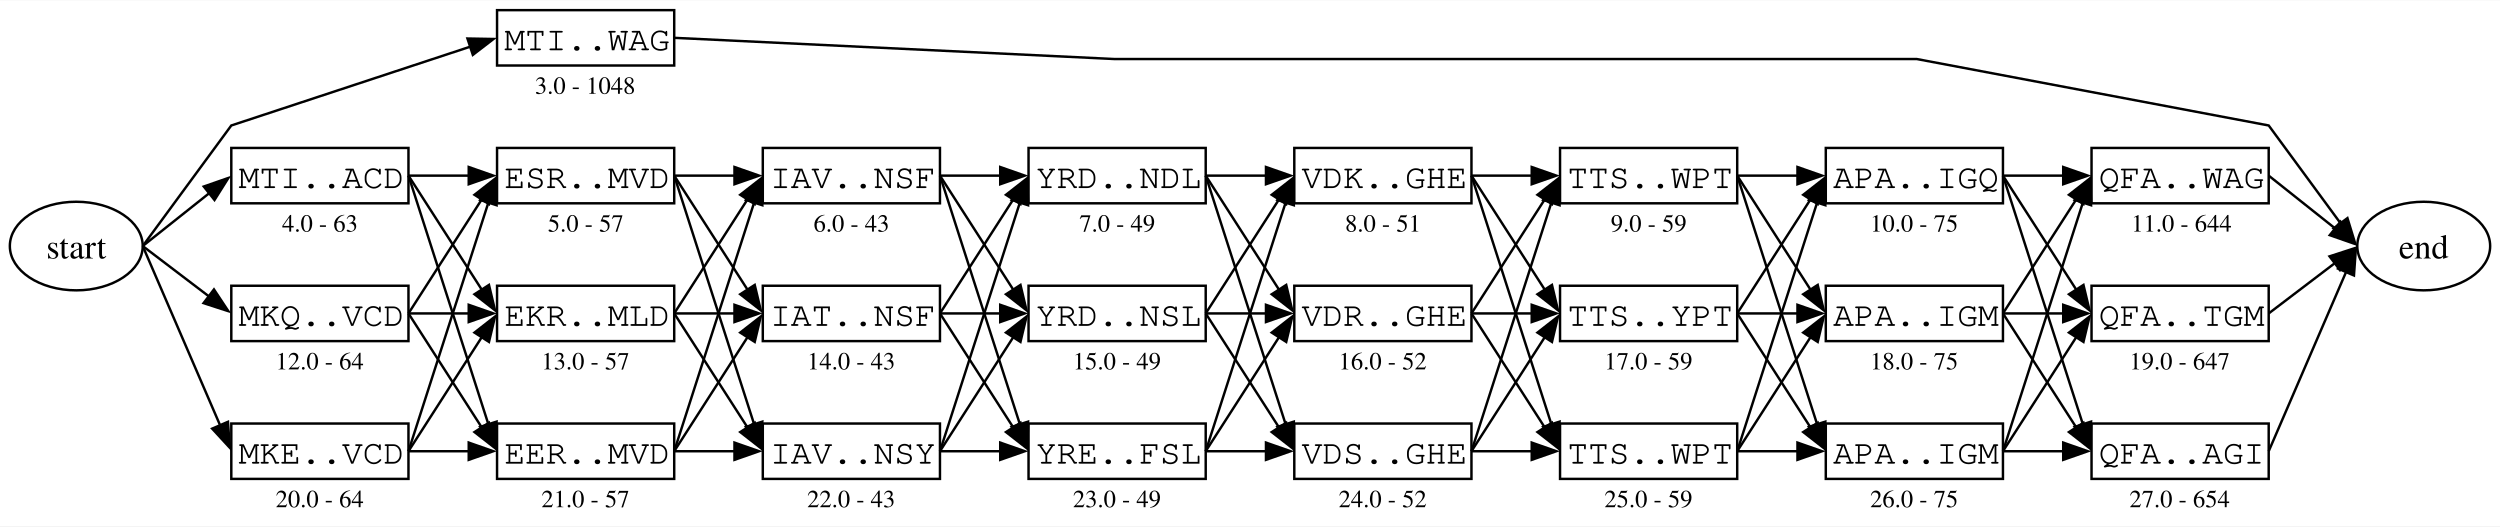
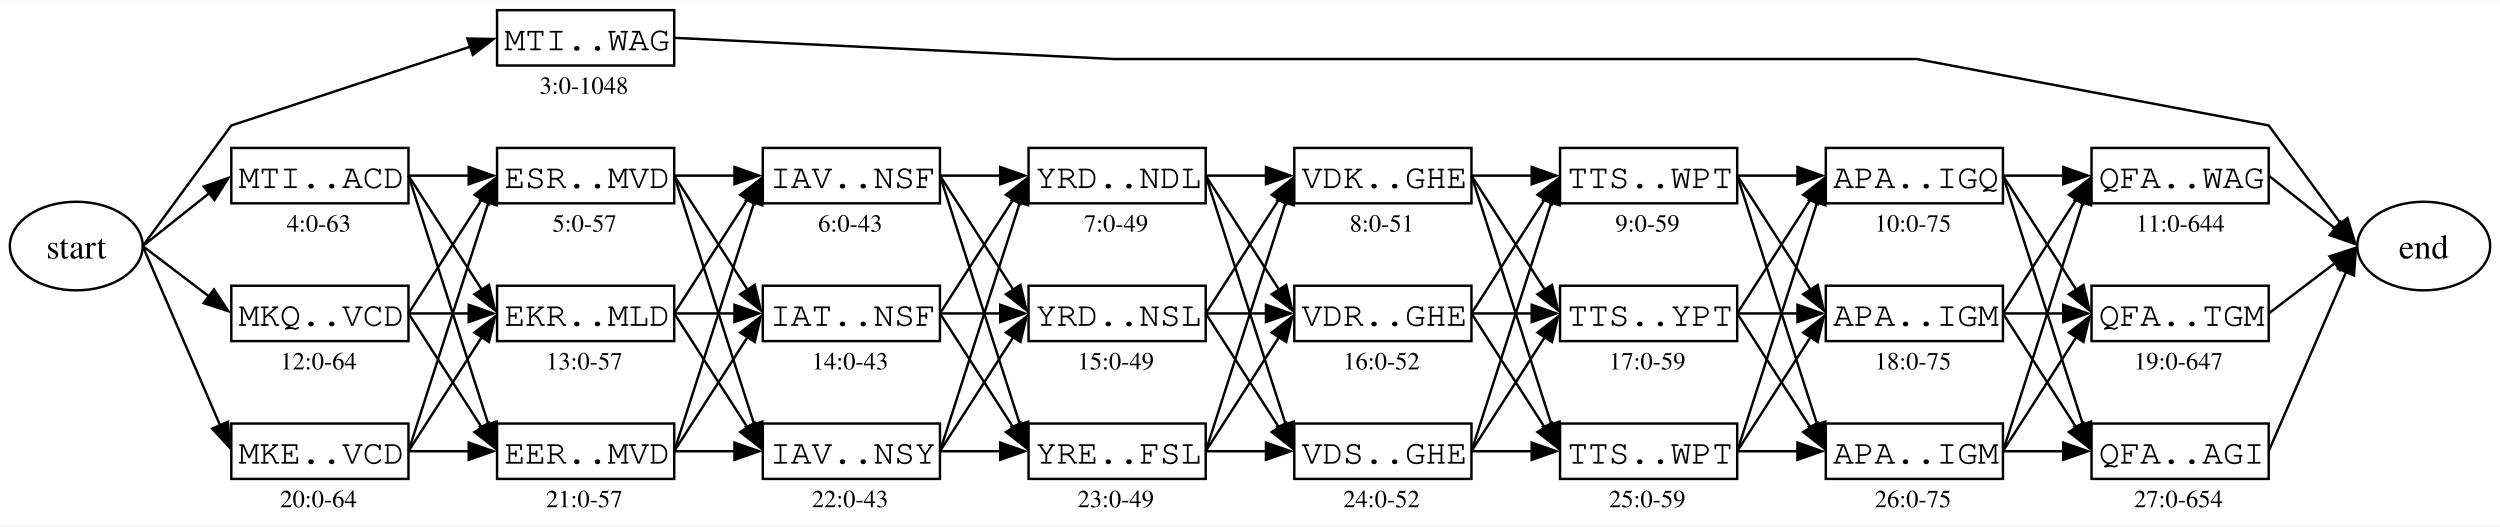
<svg xmlns="http://www.w3.org/2000/svg" width="1016pt" height="214pt" viewBox="0.00 0.00 1016.00 213.75">
  <g id="graph0" class="graph" transform="scale(1 1) rotate(0) translate(4 209.75)">
    <polygon fill="white" stroke="none" points="-4,4 -4,-209.75 1012,-209.75 1012,4 -4,4" />
    <g id="node1" class="node">
      <ellipse fill="none" stroke="black" cx="27" cy="-109.88" rx="27" ry="18" />
      <text text-anchor="middle" x="27" y="-104.83" font-family="Times,serif" font-size="14.00">start</text>
    </g>
    <g id="node2" class="node">
      <polygon fill="none" stroke="black" points="198,-183.25 198,-205.75 270,-205.75 270,-183.25 198,-183.25" />
      <text text-anchor="start" x="201" y="-189.45" font-family="Courier,monospace" font-size="14.00">MTI..WAG</text>
-       <text text-anchor="start" x="213.38" y="-171.75" font-family="Times,serif" font-size="10.00">3.0 - 1048</text>
+       <text text-anchor="start" x="215.25" y="-171.75" font-family="Times,serif" font-size="10.00">3:0-1048</text>
    </g>
    <g id="edge1" class="edge">
      <path fill="none" stroke="black" d="M54,-109.88C54,-109.88 90,-158.88 90,-158.88 90,-158.88 159.93,-181.94 187.25,-190.95" />
      <polygon fill="black" stroke="black" points="185.97,-194.22 196.56,-194.03 188.16,-187.57 185.97,-194.22" />
    </g>
    <g id="node3" class="node">
      <polygon fill="none" stroke="black" points="90,-127.25 90,-149.75 162,-149.75 162,-127.25 90,-127.25" />
      <text text-anchor="start" x="93" y="-133.45" font-family="Courier,monospace" font-size="14.00">MTI..ACD</text>
-       <text text-anchor="start" x="110.62" y="-115.75" font-family="Times,serif" font-size="10.00">4.0 - 63</text>
+       <text text-anchor="start" x="112.5" y="-115.75" font-family="Times,serif" font-size="10.00">4:0-63</text>
    </g>
    <g id="edge2" class="edge">
      <path fill="none" stroke="black" d="M54,-109.88C54,-109.88 70.63,-123.1 81.29,-131.57" />
      <polygon fill="black" stroke="black" points="78.81,-134.07 88.82,-137.56 83.17,-128.59 78.81,-134.07" />
    </g>
    <g id="node4" class="node">
      <polygon fill="none" stroke="black" points="90,-71.25 90,-93.75 162,-93.75 162,-71.25 90,-71.25" />
      <text text-anchor="start" x="93" y="-77.45" font-family="Courier,monospace" font-size="14.00">MKQ..VCD</text>
-       <text text-anchor="start" x="108" y="-59.75" font-family="Times,serif" font-size="10.00">12.0 - 64</text>
+       <text text-anchor="start" x="109.88" y="-59.75" font-family="Times,serif" font-size="10.00">12:0-64</text>
    </g>
    <g id="edge3" class="edge">
      <path fill="none" stroke="black" d="M54,-109.88C54,-109.88 70.25,-97.52 80.92,-89.41" />
      <polygon fill="black" stroke="black" points="82.95,-92.26 88.8,-83.42 78.72,-86.68 82.95,-92.26" />
    </g>
    <g id="node5" class="node">
      <polygon fill="none" stroke="black" points="90,-15.25 90,-37.75 162,-37.75 162,-15.25 90,-15.25" />
      <text text-anchor="start" x="93" y="-21.45" font-family="Courier,monospace" font-size="14.00">MKE..VCD</text>
-       <text text-anchor="start" x="108" y="-3.75" font-family="Times,serif" font-size="10.00">20.0 - 64</text>
+       <text text-anchor="start" x="109.88" y="-3.75" font-family="Times,serif" font-size="10.00">20:0-64</text>
    </g>
    <g id="edge4" class="edge">
      <path fill="none" stroke="black" d="M54,-109.88C54,-109.88 75.75,-59.49 85.44,-37.06" />
      <polygon fill="black" stroke="black" points="88.65,-38.46 89.4,-27.89 82.22,-35.68 88.65,-38.46" />
    </g>
    <g id="node6" class="node">
      <ellipse fill="none" stroke="black" cx="981" cy="-109.88" rx="27" ry="18" />
      <text text-anchor="middle" x="981" y="-104.83" font-family="Times,serif" font-size="14.00">end</text>
    </g>
    <g id="edge5" class="edge">
      <path fill="none" stroke="black" d="M270,-194.5C270,-194.5 449,-185.88 449,-185.88 449,-185.88 449,-185.88 775,-185.88 775,-185.88 918,-158.88 918,-158.88 918,-158.88 937,-133.01 947.4,-118.86" />
      <polygon fill="black" stroke="black" points="950,-121.23 953.1,-111.09 944.36,-117.08 950,-121.23" />
    </g>
    <g id="node7" class="node">
      <polygon fill="none" stroke="black" points="198,-127.25 198,-149.75 270,-149.75 270,-127.25 198,-127.25" />
      <text text-anchor="start" x="201" y="-133.45" font-family="Courier,monospace" font-size="14.00">ESR..MVD</text>
-       <text text-anchor="start" x="218.62" y="-115.75" font-family="Times,serif" font-size="10.00">5.0 - 57</text>
+       <text text-anchor="start" x="220.5" y="-115.75" font-family="Times,serif" font-size="10.00">5:0-57</text>
    </g>
    <g id="edge6" class="edge">
      <path fill="none" stroke="black" d="M162,-138.5C162,-138.5 176.06,-138.5 186.61,-138.5" />
      <polygon fill="black" stroke="black" points="186.49,-142 196.49,-138.5 186.49,-135 186.49,-142" />
    </g>
    <g id="node8" class="node">
      <polygon fill="none" stroke="black" points="198,-71.25 198,-93.75 270,-93.75 270,-71.25 198,-71.25" />
      <text text-anchor="start" x="201" y="-77.45" font-family="Courier,monospace" font-size="14.00">EKR..MLD</text>
-       <text text-anchor="start" x="216" y="-59.75" font-family="Times,serif" font-size="10.00">13.0 - 57</text>
+       <text text-anchor="start" x="217.88" y="-59.75" font-family="Times,serif" font-size="10.00">13:0-57</text>
    </g>
    <g id="edge7" class="edge">
      <path fill="none" stroke="black" d="M162,-138.5C162,-138.5 181.62,-107.98 191.89,-92" />
      <polygon fill="black" stroke="black" points="194.72,-94.08 197.18,-83.77 188.83,-90.29 194.72,-94.08" />
    </g>
    <g id="node9" class="node">
      <polygon fill="none" stroke="black" points="198,-15.25 198,-37.75 270,-37.75 270,-15.25 198,-15.25" />
      <text text-anchor="start" x="201" y="-21.45" font-family="Courier,monospace" font-size="14.00">EER..MVD</text>
-       <text text-anchor="start" x="216" y="-3.75" font-family="Times,serif" font-size="10.00">21.0 - 57</text>
+       <text text-anchor="start" x="217.88" y="-3.75" font-family="Times,serif" font-size="10.00">21:0-57</text>
    </g>
    <g id="edge8" class="edge">
      <path fill="none" stroke="black" d="M162,-138.5C162,-138.5 185.54,-65.27 194.55,-37.24" />
      <polygon fill="black" stroke="black" points="197.81,-38.53 197.54,-27.94 191.14,-36.39 197.81,-38.53" />
    </g>
    <g id="edge9" class="edge">
      <path fill="none" stroke="black" d="M162,-82.5C162,-82.5 181.62,-113.02 191.89,-129" />
      <polygon fill="black" stroke="black" points="188.83,-130.71 197.18,-137.23 194.72,-126.92 188.83,-130.71" />
    </g>
    <g id="edge10" class="edge">
      <path fill="none" stroke="black" d="M162,-82.5C162,-82.5 176.06,-82.5 186.61,-82.5" />
      <polygon fill="black" stroke="black" points="186.49,-86 196.49,-82.5 186.49,-79 186.49,-86" />
    </g>
    <g id="edge11" class="edge">
      <path fill="none" stroke="black" d="M162,-82.5C162,-82.5 181.62,-51.98 191.89,-36" />
      <polygon fill="black" stroke="black" points="194.72,-38.08 197.18,-27.77 188.83,-34.29 194.72,-38.08" />
    </g>
    <g id="edge12" class="edge">
      <path fill="none" stroke="black" d="M162,-26.5C162,-26.5 185.54,-99.73 194.55,-127.76" />
      <polygon fill="black" stroke="black" points="191.14,-128.61 197.54,-137.06 197.81,-126.47 191.14,-128.61" />
    </g>
    <g id="edge13" class="edge">
      <path fill="none" stroke="black" d="M162,-26.5C162,-26.5 181.62,-57.02 191.89,-73" />
      <polygon fill="black" stroke="black" points="188.83,-74.71 197.18,-81.23 194.72,-70.92 188.83,-74.71" />
    </g>
    <g id="edge14" class="edge">
      <path fill="none" stroke="black" d="M162,-26.5C162,-26.5 176.06,-26.5 186.61,-26.5" />
      <polygon fill="black" stroke="black" points="186.49,-30 196.49,-26.5 186.49,-23 186.49,-30" />
    </g>
    <g id="node10" class="node">
      <polygon fill="none" stroke="black" points="306,-127.25 306,-149.75 378,-149.75 378,-127.25 306,-127.25" />
      <text text-anchor="start" x="309" y="-133.45" font-family="Courier,monospace" font-size="14.00">IAV..NSF</text>
-       <text text-anchor="start" x="326.62" y="-115.75" font-family="Times,serif" font-size="10.00">6.0 - 43</text>
+       <text text-anchor="start" x="328.5" y="-115.75" font-family="Times,serif" font-size="10.00">6:0-43</text>
    </g>
    <g id="edge15" class="edge">
      <path fill="none" stroke="black" d="M270,-138.5C270,-138.5 284.06,-138.5 294.61,-138.5" />
      <polygon fill="black" stroke="black" points="294.49,-142 304.49,-138.5 294.49,-135 294.49,-142" />
    </g>
    <g id="node11" class="node">
      <polygon fill="none" stroke="black" points="306,-71.25 306,-93.75 378,-93.75 378,-71.25 306,-71.25" />
      <text text-anchor="start" x="309" y="-77.45" font-family="Courier,monospace" font-size="14.00">IAT..NSF</text>
-       <text text-anchor="start" x="324" y="-59.75" font-family="Times,serif" font-size="10.00">14.0 - 43</text>
+       <text text-anchor="start" x="325.88" y="-59.75" font-family="Times,serif" font-size="10.00">14:0-43</text>
    </g>
    <g id="edge16" class="edge">
      <path fill="none" stroke="black" d="M270,-138.5C270,-138.5 289.62,-107.98 299.89,-92" />
      <polygon fill="black" stroke="black" points="302.72,-94.08 305.18,-83.77 296.83,-90.29 302.72,-94.08" />
    </g>
    <g id="node12" class="node">
      <polygon fill="none" stroke="black" points="306,-15.25 306,-37.75 378,-37.75 378,-15.25 306,-15.25" />
      <text text-anchor="start" x="309" y="-21.45" font-family="Courier,monospace" font-size="14.00">IAV..NSY</text>
-       <text text-anchor="start" x="324" y="-3.75" font-family="Times,serif" font-size="10.00">22.0 - 43</text>
+       <text text-anchor="start" x="325.88" y="-3.75" font-family="Times,serif" font-size="10.00">22:0-43</text>
    </g>
    <g id="edge17" class="edge">
      <path fill="none" stroke="black" d="M270,-138.5C270,-138.5 293.54,-65.27 302.55,-37.24" />
      <polygon fill="black" stroke="black" points="305.81,-38.53 305.54,-27.94 299.14,-36.39 305.81,-38.53" />
    </g>
    <g id="edge18" class="edge">
      <path fill="none" stroke="black" d="M270,-82.5C270,-82.5 289.62,-113.02 299.89,-129" />
      <polygon fill="black" stroke="black" points="296.83,-130.71 305.18,-137.23 302.72,-126.92 296.83,-130.71" />
    </g>
    <g id="edge19" class="edge">
      <path fill="none" stroke="black" d="M270,-82.5C270,-82.5 284.06,-82.5 294.61,-82.5" />
      <polygon fill="black" stroke="black" points="294.49,-86 304.49,-82.5 294.49,-79 294.49,-86" />
    </g>
    <g id="edge20" class="edge">
      <path fill="none" stroke="black" d="M270,-82.5C270,-82.5 289.62,-51.98 299.89,-36" />
      <polygon fill="black" stroke="black" points="302.72,-38.08 305.18,-27.77 296.83,-34.29 302.72,-38.08" />
    </g>
    <g id="edge21" class="edge">
      <path fill="none" stroke="black" d="M270,-26.5C270,-26.5 293.54,-99.73 302.55,-127.76" />
      <polygon fill="black" stroke="black" points="299.14,-128.61 305.54,-137.06 305.81,-126.47 299.14,-128.61" />
    </g>
    <g id="edge22" class="edge">
      <path fill="none" stroke="black" d="M270,-26.5C270,-26.5 289.62,-57.02 299.89,-73" />
      <polygon fill="black" stroke="black" points="296.83,-74.71 305.18,-81.23 302.72,-70.92 296.83,-74.71" />
    </g>
    <g id="edge23" class="edge">
      <path fill="none" stroke="black" d="M270,-26.5C270,-26.5 284.06,-26.5 294.61,-26.5" />
      <polygon fill="black" stroke="black" points="294.49,-30 304.49,-26.5 294.49,-23 294.49,-30" />
    </g>
    <g id="node13" class="node">
      <polygon fill="none" stroke="black" points="414,-127.25 414,-149.75 486,-149.75 486,-127.25 414,-127.25" />
      <text text-anchor="start" x="417" y="-133.45" font-family="Courier,monospace" font-size="14.00">YRD..NDL</text>
-       <text text-anchor="start" x="434.62" y="-115.75" font-family="Times,serif" font-size="10.00">7.0 - 49</text>
+       <text text-anchor="start" x="436.5" y="-115.75" font-family="Times,serif" font-size="10.00">7:0-49</text>
    </g>
    <g id="edge24" class="edge">
      <path fill="none" stroke="black" d="M378,-138.5C378,-138.5 392.06,-138.5 402.61,-138.5" />
      <polygon fill="black" stroke="black" points="402.49,-142 412.49,-138.5 402.49,-135 402.49,-142" />
    </g>
    <g id="node14" class="node">
      <polygon fill="none" stroke="black" points="414,-71.25 414,-93.75 486,-93.75 486,-71.25 414,-71.25" />
      <text text-anchor="start" x="417" y="-77.45" font-family="Courier,monospace" font-size="14.00">YRD..NSL</text>
-       <text text-anchor="start" x="432" y="-59.75" font-family="Times,serif" font-size="10.00">15.0 - 49</text>
+       <text text-anchor="start" x="433.88" y="-59.75" font-family="Times,serif" font-size="10.00">15:0-49</text>
    </g>
    <g id="edge25" class="edge">
      <path fill="none" stroke="black" d="M378,-138.5C378,-138.5 397.62,-107.98 407.89,-92" />
      <polygon fill="black" stroke="black" points="410.72,-94.08 413.18,-83.77 404.83,-90.29 410.72,-94.08" />
    </g>
    <g id="node15" class="node">
      <polygon fill="none" stroke="black" points="414,-15.25 414,-37.75 486,-37.75 486,-15.25 414,-15.25" />
      <text text-anchor="start" x="417" y="-21.45" font-family="Courier,monospace" font-size="14.00">YRE..FSL</text>
-       <text text-anchor="start" x="432" y="-3.75" font-family="Times,serif" font-size="10.00">23.0 - 49</text>
+       <text text-anchor="start" x="433.88" y="-3.75" font-family="Times,serif" font-size="10.00">23:0-49</text>
    </g>
    <g id="edge26" class="edge">
      <path fill="none" stroke="black" d="M378,-138.5C378,-138.5 401.54,-65.27 410.55,-37.24" />
      <polygon fill="black" stroke="black" points="413.81,-38.53 413.54,-27.94 407.14,-36.39 413.81,-38.53" />
    </g>
    <g id="edge27" class="edge">
      <path fill="none" stroke="black" d="M378,-82.5C378,-82.5 397.62,-113.02 407.89,-129" />
      <polygon fill="black" stroke="black" points="404.83,-130.71 413.18,-137.23 410.72,-126.92 404.83,-130.71" />
    </g>
    <g id="edge28" class="edge">
      <path fill="none" stroke="black" d="M378,-82.5C378,-82.5 392.06,-82.5 402.61,-82.5" />
      <polygon fill="black" stroke="black" points="402.49,-86 412.49,-82.5 402.49,-79 402.49,-86" />
    </g>
    <g id="edge29" class="edge">
      <path fill="none" stroke="black" d="M378,-82.5C378,-82.5 397.62,-51.98 407.89,-36" />
      <polygon fill="black" stroke="black" points="410.72,-38.08 413.18,-27.77 404.83,-34.29 410.72,-38.08" />
    </g>
    <g id="edge30" class="edge">
      <path fill="none" stroke="black" d="M378,-26.5C378,-26.5 401.54,-99.73 410.55,-127.76" />
      <polygon fill="black" stroke="black" points="407.14,-128.61 413.54,-137.06 413.81,-126.47 407.14,-128.61" />
    </g>
    <g id="edge31" class="edge">
      <path fill="none" stroke="black" d="M378,-26.5C378,-26.5 397.62,-57.02 407.89,-73" />
      <polygon fill="black" stroke="black" points="404.83,-74.71 413.18,-81.23 410.72,-70.92 404.83,-74.71" />
    </g>
    <g id="edge32" class="edge">
      <path fill="none" stroke="black" d="M378,-26.5C378,-26.5 392.06,-26.5 402.61,-26.5" />
      <polygon fill="black" stroke="black" points="402.49,-30 412.49,-26.5 402.49,-23 402.49,-30" />
    </g>
    <g id="node16" class="node">
      <polygon fill="none" stroke="black" points="522,-127.25 522,-149.75 594,-149.75 594,-127.25 522,-127.25" />
      <text text-anchor="start" x="525" y="-133.45" font-family="Courier,monospace" font-size="14.00">VDK..GHE</text>
-       <text text-anchor="start" x="542.62" y="-115.75" font-family="Times,serif" font-size="10.00">8.0 - 51</text>
+       <text text-anchor="start" x="544.5" y="-115.75" font-family="Times,serif" font-size="10.00">8:0-51</text>
    </g>
    <g id="edge33" class="edge">
      <path fill="none" stroke="black" d="M486,-138.5C486,-138.5 500.06,-138.5 510.61,-138.5" />
      <polygon fill="black" stroke="black" points="510.49,-142 520.49,-138.5 510.49,-135 510.49,-142" />
    </g>
    <g id="node17" class="node">
      <polygon fill="none" stroke="black" points="522,-71.25 522,-93.75 594,-93.75 594,-71.25 522,-71.25" />
      <text text-anchor="start" x="525" y="-77.45" font-family="Courier,monospace" font-size="14.00">VDR..GHE</text>
-       <text text-anchor="start" x="540" y="-59.75" font-family="Times,serif" font-size="10.00">16.0 - 52</text>
+       <text text-anchor="start" x="541.88" y="-59.75" font-family="Times,serif" font-size="10.00">16:0-52</text>
    </g>
    <g id="edge34" class="edge">
      <path fill="none" stroke="black" d="M486,-138.5C486,-138.5 505.62,-107.98 515.89,-92" />
      <polygon fill="black" stroke="black" points="518.72,-94.08 521.18,-83.77 512.83,-90.29 518.72,-94.08" />
    </g>
    <g id="node18" class="node">
      <polygon fill="none" stroke="black" points="522,-15.25 522,-37.75 594,-37.75 594,-15.25 522,-15.25" />
      <text text-anchor="start" x="525" y="-21.45" font-family="Courier,monospace" font-size="14.00">VDS..GHE</text>
-       <text text-anchor="start" x="540" y="-3.75" font-family="Times,serif" font-size="10.00">24.0 - 52</text>
+       <text text-anchor="start" x="541.88" y="-3.75" font-family="Times,serif" font-size="10.00">24:0-52</text>
    </g>
    <g id="edge35" class="edge">
      <path fill="none" stroke="black" d="M486,-138.5C486,-138.5 509.54,-65.27 518.55,-37.24" />
      <polygon fill="black" stroke="black" points="521.81,-38.53 521.54,-27.94 515.14,-36.39 521.81,-38.53" />
    </g>
    <g id="edge36" class="edge">
      <path fill="none" stroke="black" d="M486,-82.5C486,-82.5 505.62,-113.02 515.89,-129" />
      <polygon fill="black" stroke="black" points="512.83,-130.71 521.18,-137.23 518.72,-126.92 512.83,-130.71" />
    </g>
    <g id="edge37" class="edge">
      <path fill="none" stroke="black" d="M486,-82.5C486,-82.5 500.06,-82.5 510.61,-82.5" />
      <polygon fill="black" stroke="black" points="510.49,-86 520.49,-82.5 510.49,-79 510.49,-86" />
    </g>
    <g id="edge38" class="edge">
      <path fill="none" stroke="black" d="M486,-82.5C486,-82.5 505.62,-51.98 515.89,-36" />
      <polygon fill="black" stroke="black" points="518.72,-38.08 521.18,-27.77 512.83,-34.29 518.72,-38.08" />
    </g>
    <g id="edge39" class="edge">
      <path fill="none" stroke="black" d="M486,-26.5C486,-26.5 509.54,-99.73 518.55,-127.76" />
      <polygon fill="black" stroke="black" points="515.14,-128.61 521.54,-137.06 521.81,-126.47 515.14,-128.61" />
    </g>
    <g id="edge40" class="edge">
      <path fill="none" stroke="black" d="M486,-26.5C486,-26.5 505.62,-57.02 515.89,-73" />
      <polygon fill="black" stroke="black" points="512.83,-74.71 521.18,-81.23 518.72,-70.92 512.83,-74.71" />
    </g>
    <g id="edge41" class="edge">
      <path fill="none" stroke="black" d="M486,-26.5C486,-26.5 500.06,-26.5 510.61,-26.5" />
      <polygon fill="black" stroke="black" points="510.49,-30 520.49,-26.5 510.49,-23 510.49,-30" />
    </g>
    <g id="node19" class="node">
      <polygon fill="none" stroke="black" points="630,-127.25 630,-149.75 702,-149.75 702,-127.25 630,-127.25" />
      <text text-anchor="start" x="633" y="-133.45" font-family="Courier,monospace" font-size="14.00">TTS..WPT</text>
-       <text text-anchor="start" x="650.62" y="-115.75" font-family="Times,serif" font-size="10.00">9.0 - 59</text>
+       <text text-anchor="start" x="652.5" y="-115.75" font-family="Times,serif" font-size="10.00">9:0-59</text>
    </g>
    <g id="edge42" class="edge">
      <path fill="none" stroke="black" d="M594,-138.5C594,-138.5 608.06,-138.5 618.61,-138.5" />
      <polygon fill="black" stroke="black" points="618.49,-142 628.49,-138.5 618.49,-135 618.49,-142" />
    </g>
    <g id="node20" class="node">
      <polygon fill="none" stroke="black" points="630,-71.25 630,-93.75 702,-93.75 702,-71.25 630,-71.25" />
      <text text-anchor="start" x="633" y="-77.45" font-family="Courier,monospace" font-size="14.00">TTS..YPT</text>
-       <text text-anchor="start" x="648" y="-59.75" font-family="Times,serif" font-size="10.00">17.0 - 59</text>
+       <text text-anchor="start" x="649.88" y="-59.75" font-family="Times,serif" font-size="10.00">17:0-59</text>
    </g>
    <g id="edge43" class="edge">
      <path fill="none" stroke="black" d="M594,-138.5C594,-138.5 613.62,-107.98 623.89,-92" />
      <polygon fill="black" stroke="black" points="626.72,-94.08 629.18,-83.77 620.83,-90.29 626.72,-94.08" />
    </g>
    <g id="node21" class="node">
      <polygon fill="none" stroke="black" points="630,-15.25 630,-37.75 702,-37.75 702,-15.25 630,-15.25" />
      <text text-anchor="start" x="633" y="-21.45" font-family="Courier,monospace" font-size="14.00">TTS..WPT</text>
-       <text text-anchor="start" x="648" y="-3.75" font-family="Times,serif" font-size="10.00">25.0 - 59</text>
+       <text text-anchor="start" x="649.88" y="-3.75" font-family="Times,serif" font-size="10.00">25:0-59</text>
    </g>
    <g id="edge44" class="edge">
      <path fill="none" stroke="black" d="M594,-138.5C594,-138.5 617.54,-65.27 626.55,-37.24" />
      <polygon fill="black" stroke="black" points="629.81,-38.53 629.54,-27.94 623.14,-36.39 629.81,-38.53" />
    </g>
    <g id="edge45" class="edge">
      <path fill="none" stroke="black" d="M594,-82.5C594,-82.5 613.62,-113.02 623.89,-129" />
      <polygon fill="black" stroke="black" points="620.83,-130.71 629.18,-137.23 626.72,-126.92 620.83,-130.71" />
    </g>
    <g id="edge46" class="edge">
      <path fill="none" stroke="black" d="M594,-82.5C594,-82.5 608.06,-82.5 618.61,-82.5" />
      <polygon fill="black" stroke="black" points="618.49,-86 628.49,-82.5 618.49,-79 618.49,-86" />
    </g>
    <g id="edge47" class="edge">
      <path fill="none" stroke="black" d="M594,-82.5C594,-82.5 613.62,-51.98 623.89,-36" />
      <polygon fill="black" stroke="black" points="626.72,-38.08 629.18,-27.77 620.83,-34.29 626.72,-38.08" />
    </g>
    <g id="edge48" class="edge">
      <path fill="none" stroke="black" d="M594,-26.5C594,-26.5 617.54,-99.73 626.55,-127.76" />
      <polygon fill="black" stroke="black" points="623.14,-128.61 629.54,-137.06 629.81,-126.47 623.14,-128.61" />
    </g>
    <g id="edge49" class="edge">
      <path fill="none" stroke="black" d="M594,-26.5C594,-26.5 613.62,-57.02 623.89,-73" />
      <polygon fill="black" stroke="black" points="620.83,-74.71 629.18,-81.23 626.72,-70.92 620.83,-74.71" />
    </g>
    <g id="edge50" class="edge">
      <path fill="none" stroke="black" d="M594,-26.5C594,-26.5 608.06,-26.5 618.61,-26.5" />
      <polygon fill="black" stroke="black" points="618.49,-30 628.49,-26.5 618.49,-23 618.49,-30" />
    </g>
    <g id="node22" class="node">
      <polygon fill="none" stroke="black" points="738,-127.25 738,-149.75 810,-149.75 810,-127.25 738,-127.25" />
      <text text-anchor="start" x="741" y="-133.45" font-family="Courier,monospace" font-size="14.00">APA..IGQ</text>
-       <text text-anchor="start" x="756" y="-115.75" font-family="Times,serif" font-size="10.00">10.0 - 75</text>
+       <text text-anchor="start" x="757.88" y="-115.75" font-family="Times,serif" font-size="10.00">10:0-75</text>
    </g>
    <g id="edge51" class="edge">
      <path fill="none" stroke="black" d="M702,-138.5C702,-138.5 716.06,-138.5 726.61,-138.5" />
      <polygon fill="black" stroke="black" points="726.49,-142 736.49,-138.5 726.49,-135 726.49,-142" />
    </g>
    <g id="node23" class="node">
      <polygon fill="none" stroke="black" points="738,-71.25 738,-93.75 810,-93.75 810,-71.25 738,-71.25" />
      <text text-anchor="start" x="741" y="-77.45" font-family="Courier,monospace" font-size="14.00">APA..IGM</text>
-       <text text-anchor="start" x="756" y="-59.75" font-family="Times,serif" font-size="10.00">18.0 - 75</text>
+       <text text-anchor="start" x="757.88" y="-59.75" font-family="Times,serif" font-size="10.00">18:0-75</text>
    </g>
    <g id="edge52" class="edge">
      <path fill="none" stroke="black" d="M702,-138.5C702,-138.5 721.62,-107.98 731.89,-92" />
      <polygon fill="black" stroke="black" points="734.72,-94.08 737.18,-83.77 728.83,-90.29 734.72,-94.08" />
    </g>
    <g id="node24" class="node">
      <polygon fill="none" stroke="black" points="738,-15.25 738,-37.75 810,-37.75 810,-15.25 738,-15.25" />
      <text text-anchor="start" x="741" y="-21.45" font-family="Courier,monospace" font-size="14.00">APA..IGM</text>
-       <text text-anchor="start" x="756" y="-3.75" font-family="Times,serif" font-size="10.00">26.0 - 75</text>
+       <text text-anchor="start" x="757.88" y="-3.75" font-family="Times,serif" font-size="10.00">26:0-75</text>
    </g>
    <g id="edge53" class="edge">
      <path fill="none" stroke="black" d="M702,-138.5C702,-138.5 725.54,-65.27 734.55,-37.24" />
      <polygon fill="black" stroke="black" points="737.81,-38.53 737.54,-27.94 731.14,-36.39 737.81,-38.53" />
    </g>
    <g id="edge54" class="edge">
      <path fill="none" stroke="black" d="M702,-82.5C702,-82.5 721.62,-113.02 731.89,-129" />
      <polygon fill="black" stroke="black" points="728.83,-130.71 737.18,-137.23 734.72,-126.92 728.83,-130.71" />
    </g>
    <g id="edge55" class="edge">
      <path fill="none" stroke="black" d="M702,-82.5C702,-82.5 716.06,-82.5 726.61,-82.5" />
      <polygon fill="black" stroke="black" points="726.49,-86 736.49,-82.5 726.49,-79 726.49,-86" />
    </g>
    <g id="edge56" class="edge">
      <path fill="none" stroke="black" d="M702,-82.5C702,-82.5 721.62,-51.98 731.89,-36" />
      <polygon fill="black" stroke="black" points="734.72,-38.08 737.18,-27.77 728.83,-34.29 734.72,-38.08" />
    </g>
    <g id="edge57" class="edge">
      <path fill="none" stroke="black" d="M702,-26.5C702,-26.5 725.54,-99.73 734.55,-127.76" />
      <polygon fill="black" stroke="black" points="731.14,-128.61 737.54,-137.06 737.81,-126.47 731.14,-128.61" />
    </g>
    <g id="edge58" class="edge">
      <path fill="none" stroke="black" d="M702,-26.5C702,-26.5 721.62,-57.02 731.89,-73" />
      <polygon fill="black" stroke="black" points="728.83,-74.71 737.18,-81.23 734.72,-70.92 728.83,-74.71" />
    </g>
    <g id="edge59" class="edge">
      <path fill="none" stroke="black" d="M702,-26.5C702,-26.5 716.06,-26.5 726.61,-26.5" />
      <polygon fill="black" stroke="black" points="726.49,-30 736.49,-26.5 726.49,-23 726.49,-30" />
    </g>
    <g id="node25" class="node">
      <polygon fill="none" stroke="black" points="846,-127.25 846,-149.75 918,-149.75 918,-127.25 846,-127.25" />
      <text text-anchor="start" x="849" y="-133.45" font-family="Courier,monospace" font-size="14.00">QFA..WAG</text>
-       <text text-anchor="start" x="862.12" y="-115.75" font-family="Times,serif" font-size="10.00">11.0 - 644</text>
+       <text text-anchor="start" x="864" y="-115.75" font-family="Times,serif" font-size="10.00">11:0-644</text>
    </g>
    <g id="edge60" class="edge">
      <path fill="none" stroke="black" d="M810,-138.5C810,-138.5 824.06,-138.5 834.61,-138.5" />
      <polygon fill="black" stroke="black" points="834.49,-142 844.49,-138.5 834.49,-135 834.49,-142" />
    </g>
    <g id="node26" class="node">
      <polygon fill="none" stroke="black" points="846,-71.25 846,-93.75 918,-93.75 918,-71.25 846,-71.25" />
      <text text-anchor="start" x="849" y="-77.45" font-family="Courier,monospace" font-size="14.00">QFA..TGM</text>
-       <text text-anchor="start" x="861.38" y="-59.75" font-family="Times,serif" font-size="10.00">19.0 - 647</text>
+       <text text-anchor="start" x="863.25" y="-59.75" font-family="Times,serif" font-size="10.00">19:0-647</text>
    </g>
    <g id="edge61" class="edge">
      <path fill="none" stroke="black" d="M810,-138.5C810,-138.5 829.62,-107.98 839.89,-92" />
      <polygon fill="black" stroke="black" points="842.72,-94.08 845.18,-83.77 836.83,-90.29 842.72,-94.08" />
    </g>
    <g id="node27" class="node">
      <polygon fill="none" stroke="black" points="846,-15.25 846,-37.75 918,-37.75 918,-15.25 846,-15.25" />
      <text text-anchor="start" x="849" y="-21.45" font-family="Courier,monospace" font-size="14.00">QFA..AGI</text>
-       <text text-anchor="start" x="861.38" y="-3.75" font-family="Times,serif" font-size="10.00">27.0 - 654</text>
+       <text text-anchor="start" x="863.25" y="-3.75" font-family="Times,serif" font-size="10.00">27:0-654</text>
    </g>
    <g id="edge62" class="edge">
      <path fill="none" stroke="black" d="M810,-138.5C810,-138.5 833.54,-65.27 842.55,-37.24" />
      <polygon fill="black" stroke="black" points="845.81,-38.53 845.54,-27.94 839.14,-36.39 845.81,-38.53" />
    </g>
    <g id="edge63" class="edge">
      <path fill="none" stroke="black" d="M810,-82.5C810,-82.5 829.62,-113.02 839.89,-129" />
      <polygon fill="black" stroke="black" points="836.83,-130.71 845.18,-137.23 842.72,-126.92 836.83,-130.71" />
    </g>
    <g id="edge64" class="edge">
      <path fill="none" stroke="black" d="M810,-82.5C810,-82.5 824.06,-82.5 834.61,-82.5" />
      <polygon fill="black" stroke="black" points="834.49,-86 844.49,-82.5 834.49,-79 834.49,-86" />
    </g>
    <g id="edge65" class="edge">
      <path fill="none" stroke="black" d="M810,-82.5C810,-82.5 829.62,-51.98 839.89,-36" />
      <polygon fill="black" stroke="black" points="842.72,-38.08 845.18,-27.77 836.83,-34.29 842.72,-38.08" />
    </g>
    <g id="edge66" class="edge">
      <path fill="none" stroke="black" d="M810,-26.5C810,-26.5 833.54,-99.73 842.55,-127.76" />
      <polygon fill="black" stroke="black" points="839.14,-128.61 845.54,-137.06 845.81,-126.47 839.14,-128.61" />
    </g>
    <g id="edge67" class="edge">
      <path fill="none" stroke="black" d="M810,-26.5C810,-26.5 829.62,-57.02 839.89,-73" />
      <polygon fill="black" stroke="black" points="836.83,-74.71 845.18,-81.23 842.72,-70.92 836.83,-74.71" />
    </g>
    <g id="edge68" class="edge">
      <path fill="none" stroke="black" d="M810,-26.5C810,-26.5 824.06,-26.5 834.61,-26.5" />
      <polygon fill="black" stroke="black" points="834.49,-30 844.49,-26.5 834.49,-23 834.49,-30" />
    </g>
    <g id="edge69" class="edge">
      <path fill="none" stroke="black" d="M918,-138.5C918,-138.5 934.63,-125.28 945.29,-116.8" />
      <polygon fill="black" stroke="black" points="947.17,-119.78 952.82,-110.82 942.81,-114.3 947.17,-119.78" />
    </g>
    <g id="edge70" class="edge">
      <path fill="none" stroke="black" d="M918,-82.5C918,-82.5 934.25,-94.86 944.92,-102.97" />
      <polygon fill="black" stroke="black" points="942.72,-105.69 952.8,-108.96 946.95,-100.12 942.72,-105.69" />
    </g>
    <g id="edge71" class="edge">
      <path fill="none" stroke="black" d="M918,-26.5C918,-26.5 939.75,-76.88 949.44,-99.32" />
      <polygon fill="black" stroke="black" points="946.22,-100.69 953.4,-108.49 952.65,-97.92 946.22,-100.69" />
    </g>
  </g>
</svg>
